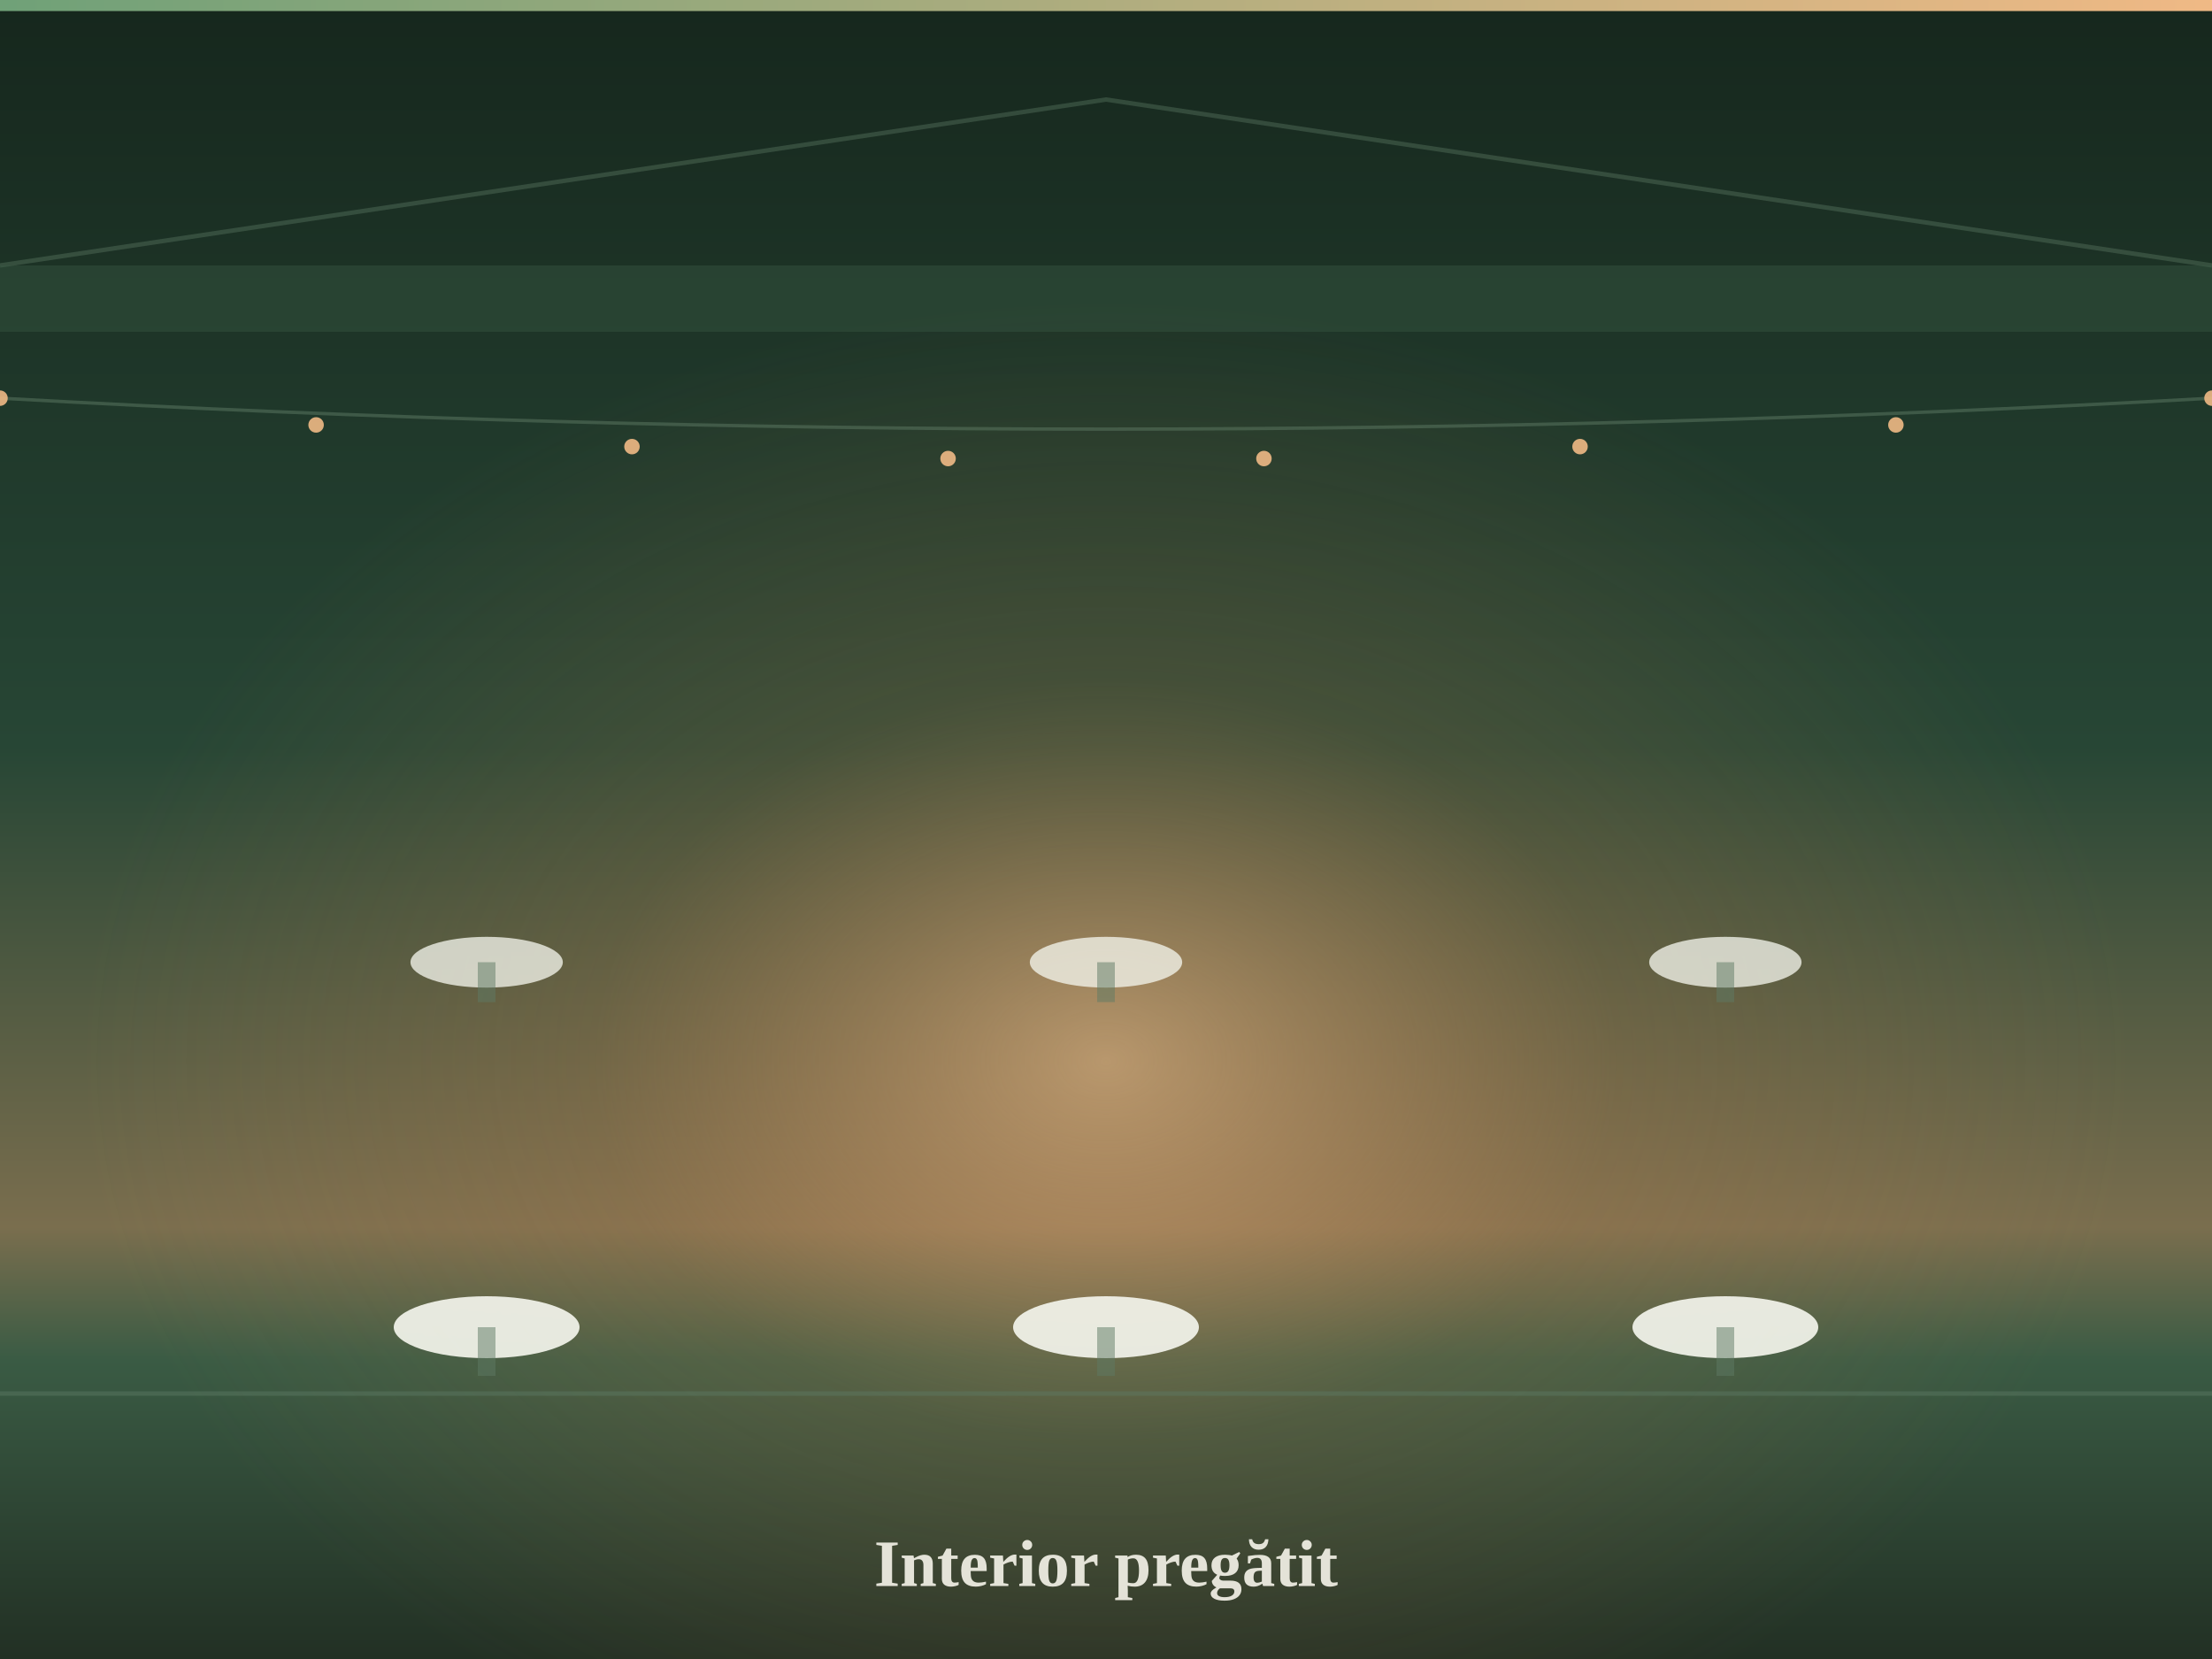
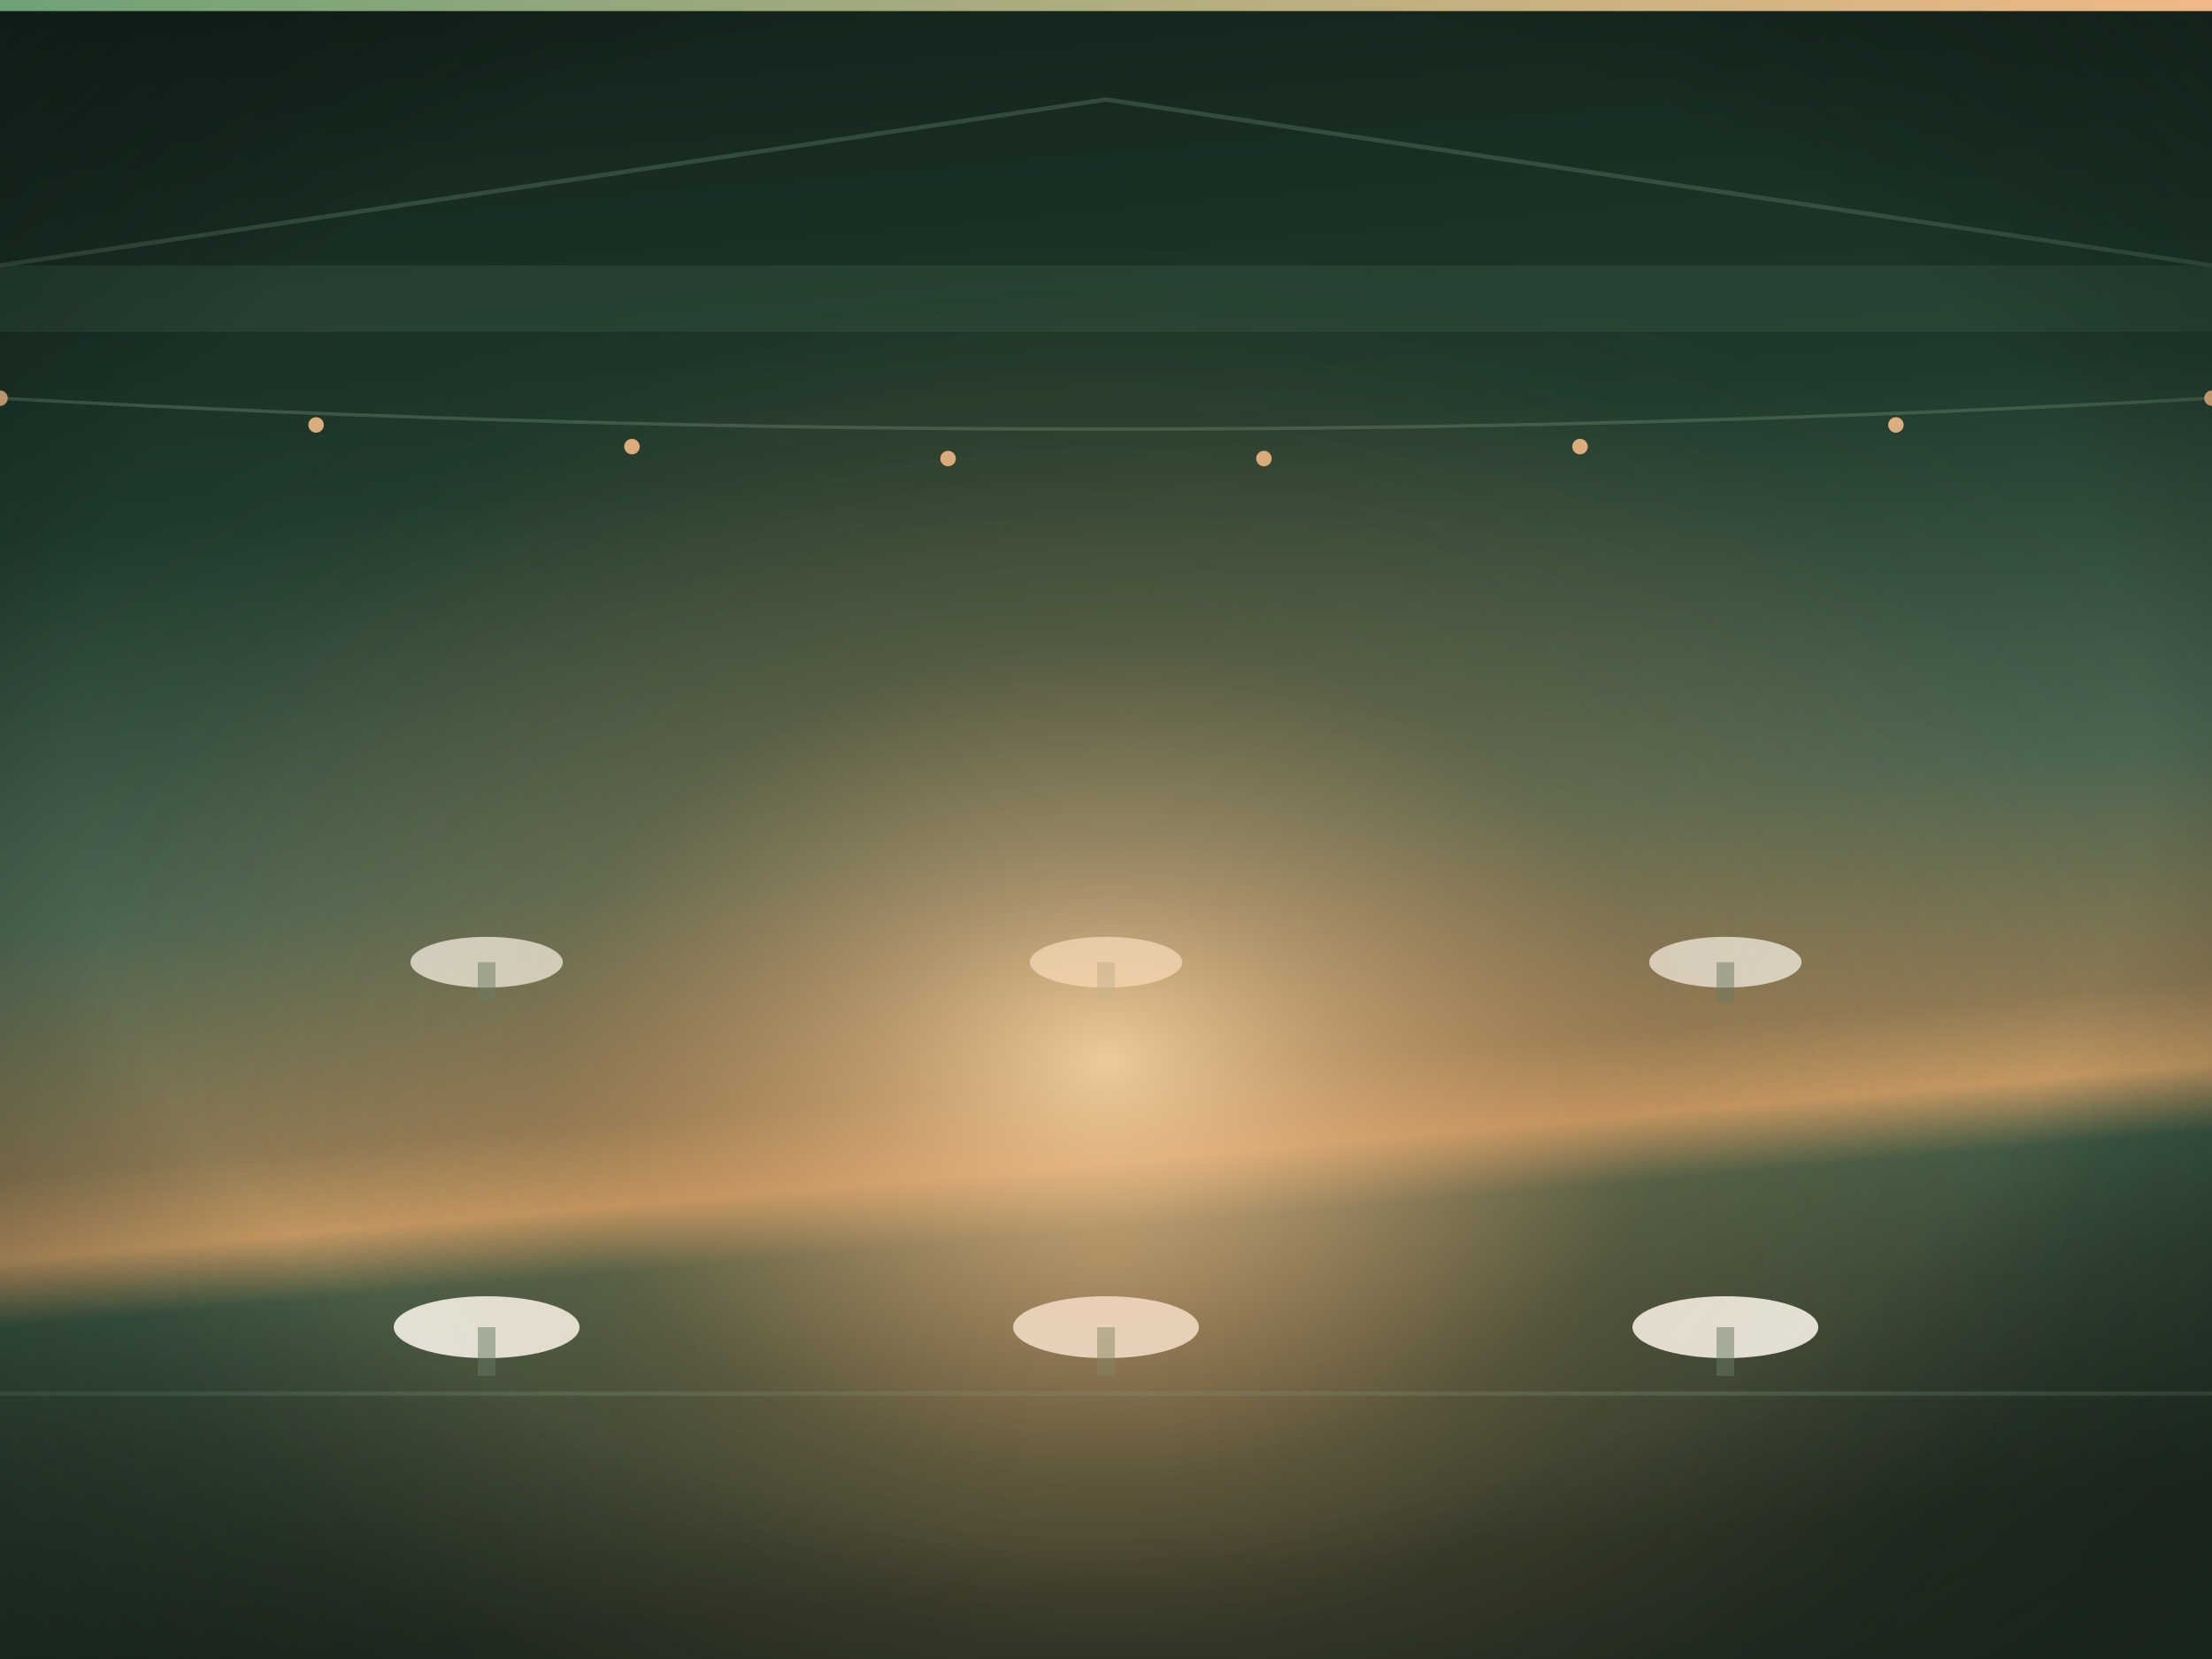
<svg xmlns="http://www.w3.org/2000/svg" viewBox="0 0 1000 750" width="1000" height="750">
  <defs>
-     <linearGradient id="dusk" x1="0" y1="0" x2="0" y2="1">
-       <stop offset="0%" stop-color="#16271d" />
-       <stop offset="45%" stop-color="#274635" />
-       <stop offset="74%" stop-color="#7a6e4e" />
-       <stop offset="82%" stop-color="#3a5b44" />
-       <stop offset="100%" stop-color="#223024" />
+     <linearGradient id="dusk" x1="0" y1="0" x2="0.12" y2="1">
+       <stop offset="0%" stop-color="#12211a" />
+       <stop offset="32%" stop-color="#1f3a2c" />
+       <stop offset="56%" stop-color="#4a6450" />
+       <stop offset="70%" stop-color="#8a7853" />
+       <stop offset="75%" stop-color="#c79a64" />
+       <stop offset="79%" stop-color="#365441" />
+       <stop offset="86%" stop-color="#2c4233" />
+       <stop offset="100%" stop-color="#1c2a20" />
    </linearGradient>
+     <radialGradient id="horizonGlow" cx="50%" cy="76%" r="62%" fx="50%" fy="76%">
+       <stop offset="0%" stop-color="#c79a64" stop-opacity="0.5" />
+       <stop offset="38%" stop-color="#8a7853" stop-opacity="0.16" />
+       <stop offset="100%" stop-color="#8a7853" stop-opacity="0" />
+     </radialGradient>
    <radialGradient id="lamp" cx="50%" cy="64%" r="46%">
-       <stop offset="0%" stop-color="#f0b985" stop-opacity="0.62" />
-       <stop offset="50%" stop-color="#d2864f" stop-opacity="0.18" />
+       <stop offset="0%" stop-color="#fcd9a8" stop-opacity="0.85" />
+       <stop offset="22%" stop-color="#f0b985" stop-opacity="0.5" />
+       <stop offset="55%" stop-color="#d2864f" stop-opacity="0.14" />
      <stop offset="100%" stop-color="#d2864f" stop-opacity="0" />
    </radialGradient>
+     <linearGradient id="haze" x1="0" y1="0" x2="0" y2="1">
+       <stop offset="0%" stop-color="#4a6450" stop-opacity="0" />
+       <stop offset="100%" stop-color="#4a6450" stop-opacity="0.5" />
+     </linearGradient>
    <linearGradient id="guyline" x1="0" y1="0" x2="1" y2="0">
      <stop offset="0%" stop-color="#6fa178" />
      <stop offset="100%" stop-color="#f0b985" />
    </linearGradient>
+     <radialGradient id="vignette" cx="50%" cy="46%" r="75%">
+       <stop offset="62%" stop-color="#000" stop-opacity="0" />
+       <stop offset="100%" stop-color="#12211a" stop-opacity="0.55" />
+     </radialGradient>
  </defs>
  <rect width="1000" height="750" fill="url(#dusk)" />
-   <rect width="1000" height="750" fill="url(#lamp)" />
+   <rect width="1000" height="750" fill="url(#horizonGlow)" />
  <path d="M0,120 L500,45 L1000,120" fill="none" stroke="#5d7a64" stroke-width="2" opacity="0.4" />
-   <rect x="0" y="120" width="1000" height="30" fill="#3a5b44" opacity="0.4" />
+   <rect x="0" y="120" width="1000" height="30" fill="#365441" opacity="0.4" />
  <path d="M0,180 Q500,208 1000,180" fill="none" stroke="#5d7a64" stroke-width="1.5" opacity="0.5" />
  <circle cx="0.0" cy="180.0" r="3.5" fill="#f0b985" opacity="0.9" />
  <circle cx="142.9" cy="192.1" r="3.5" fill="#f0b985" opacity="0.9" />
  <circle cx="285.7" cy="201.9" r="3.5" fill="#f0b985" opacity="0.9" />
  <circle cx="428.6" cy="207.3" r="3.5" fill="#f0b985" opacity="0.9" />
  <circle cx="571.4" cy="207.3" r="3.5" fill="#f0b985" opacity="0.9" />
  <circle cx="714.3" cy="201.9" r="3.5" fill="#f0b985" opacity="0.9" />
  <circle cx="857.1" cy="192.1" r="3.5" fill="#f0b985" opacity="0.9" />
  <circle cx="1000.0" cy="180.0" r="3.5" fill="#f0b985" opacity="0.9" />
  <line x1="0" y1="630" x2="1000" y2="630" stroke="#5d7a64" stroke-width="2" opacity="0.45" />
  <ellipse cx="220" cy="600" rx="42" ry="14" fill="#f3f4ec" opacity="0.92" />
  <rect x="216" y="600" width="8" height="22" fill="#5d7a64" opacity="0.5" />
  <ellipse cx="500" cy="600" rx="42" ry="14" fill="#f3f4ec" opacity="0.92" />
  <rect x="496" y="600" width="8" height="22" fill="#5d7a64" opacity="0.5" />
  <ellipse cx="780" cy="600" rx="42" ry="14" fill="#f3f4ec" opacity="0.92" />
  <rect x="776" y="600" width="8" height="22" fill="#5d7a64" opacity="0.5" />
  <ellipse cx="220" cy="435" rx="34.44" ry="11.48" fill="#f3f4ec" opacity="0.77" />
  <rect x="216" y="435" width="8" height="18.04" fill="#5d7a64" opacity="0.5" />
  <ellipse cx="500" cy="435" rx="34.44" ry="11.48" fill="#f3f4ec" opacity="0.77" />
  <rect x="496" y="435" width="8" height="18.04" fill="#5d7a64" opacity="0.5" />
  <ellipse cx="780" cy="435" rx="34.44" ry="11.48" fill="#f3f4ec" opacity="0.77" />
  <rect x="776" y="435" width="8" height="18.04" fill="#5d7a64" opacity="0.5" />
+   <rect width="1000" height="750" fill="url(#lamp)" />
+   <rect width="1000" height="750" fill="url(#vignette)" />
  <rect x="0" y="0" width="1000" height="5" fill="url(#guyline)" />
-   <g font-family="Georgia, 'Times New Roman', serif">
-     <text x="50%" y="717" text-anchor="middle" font-size="30" font-weight="700" fill="#f6f4ea" opacity="0.9">Interior pregătit</text>
-   </g>
</svg>
